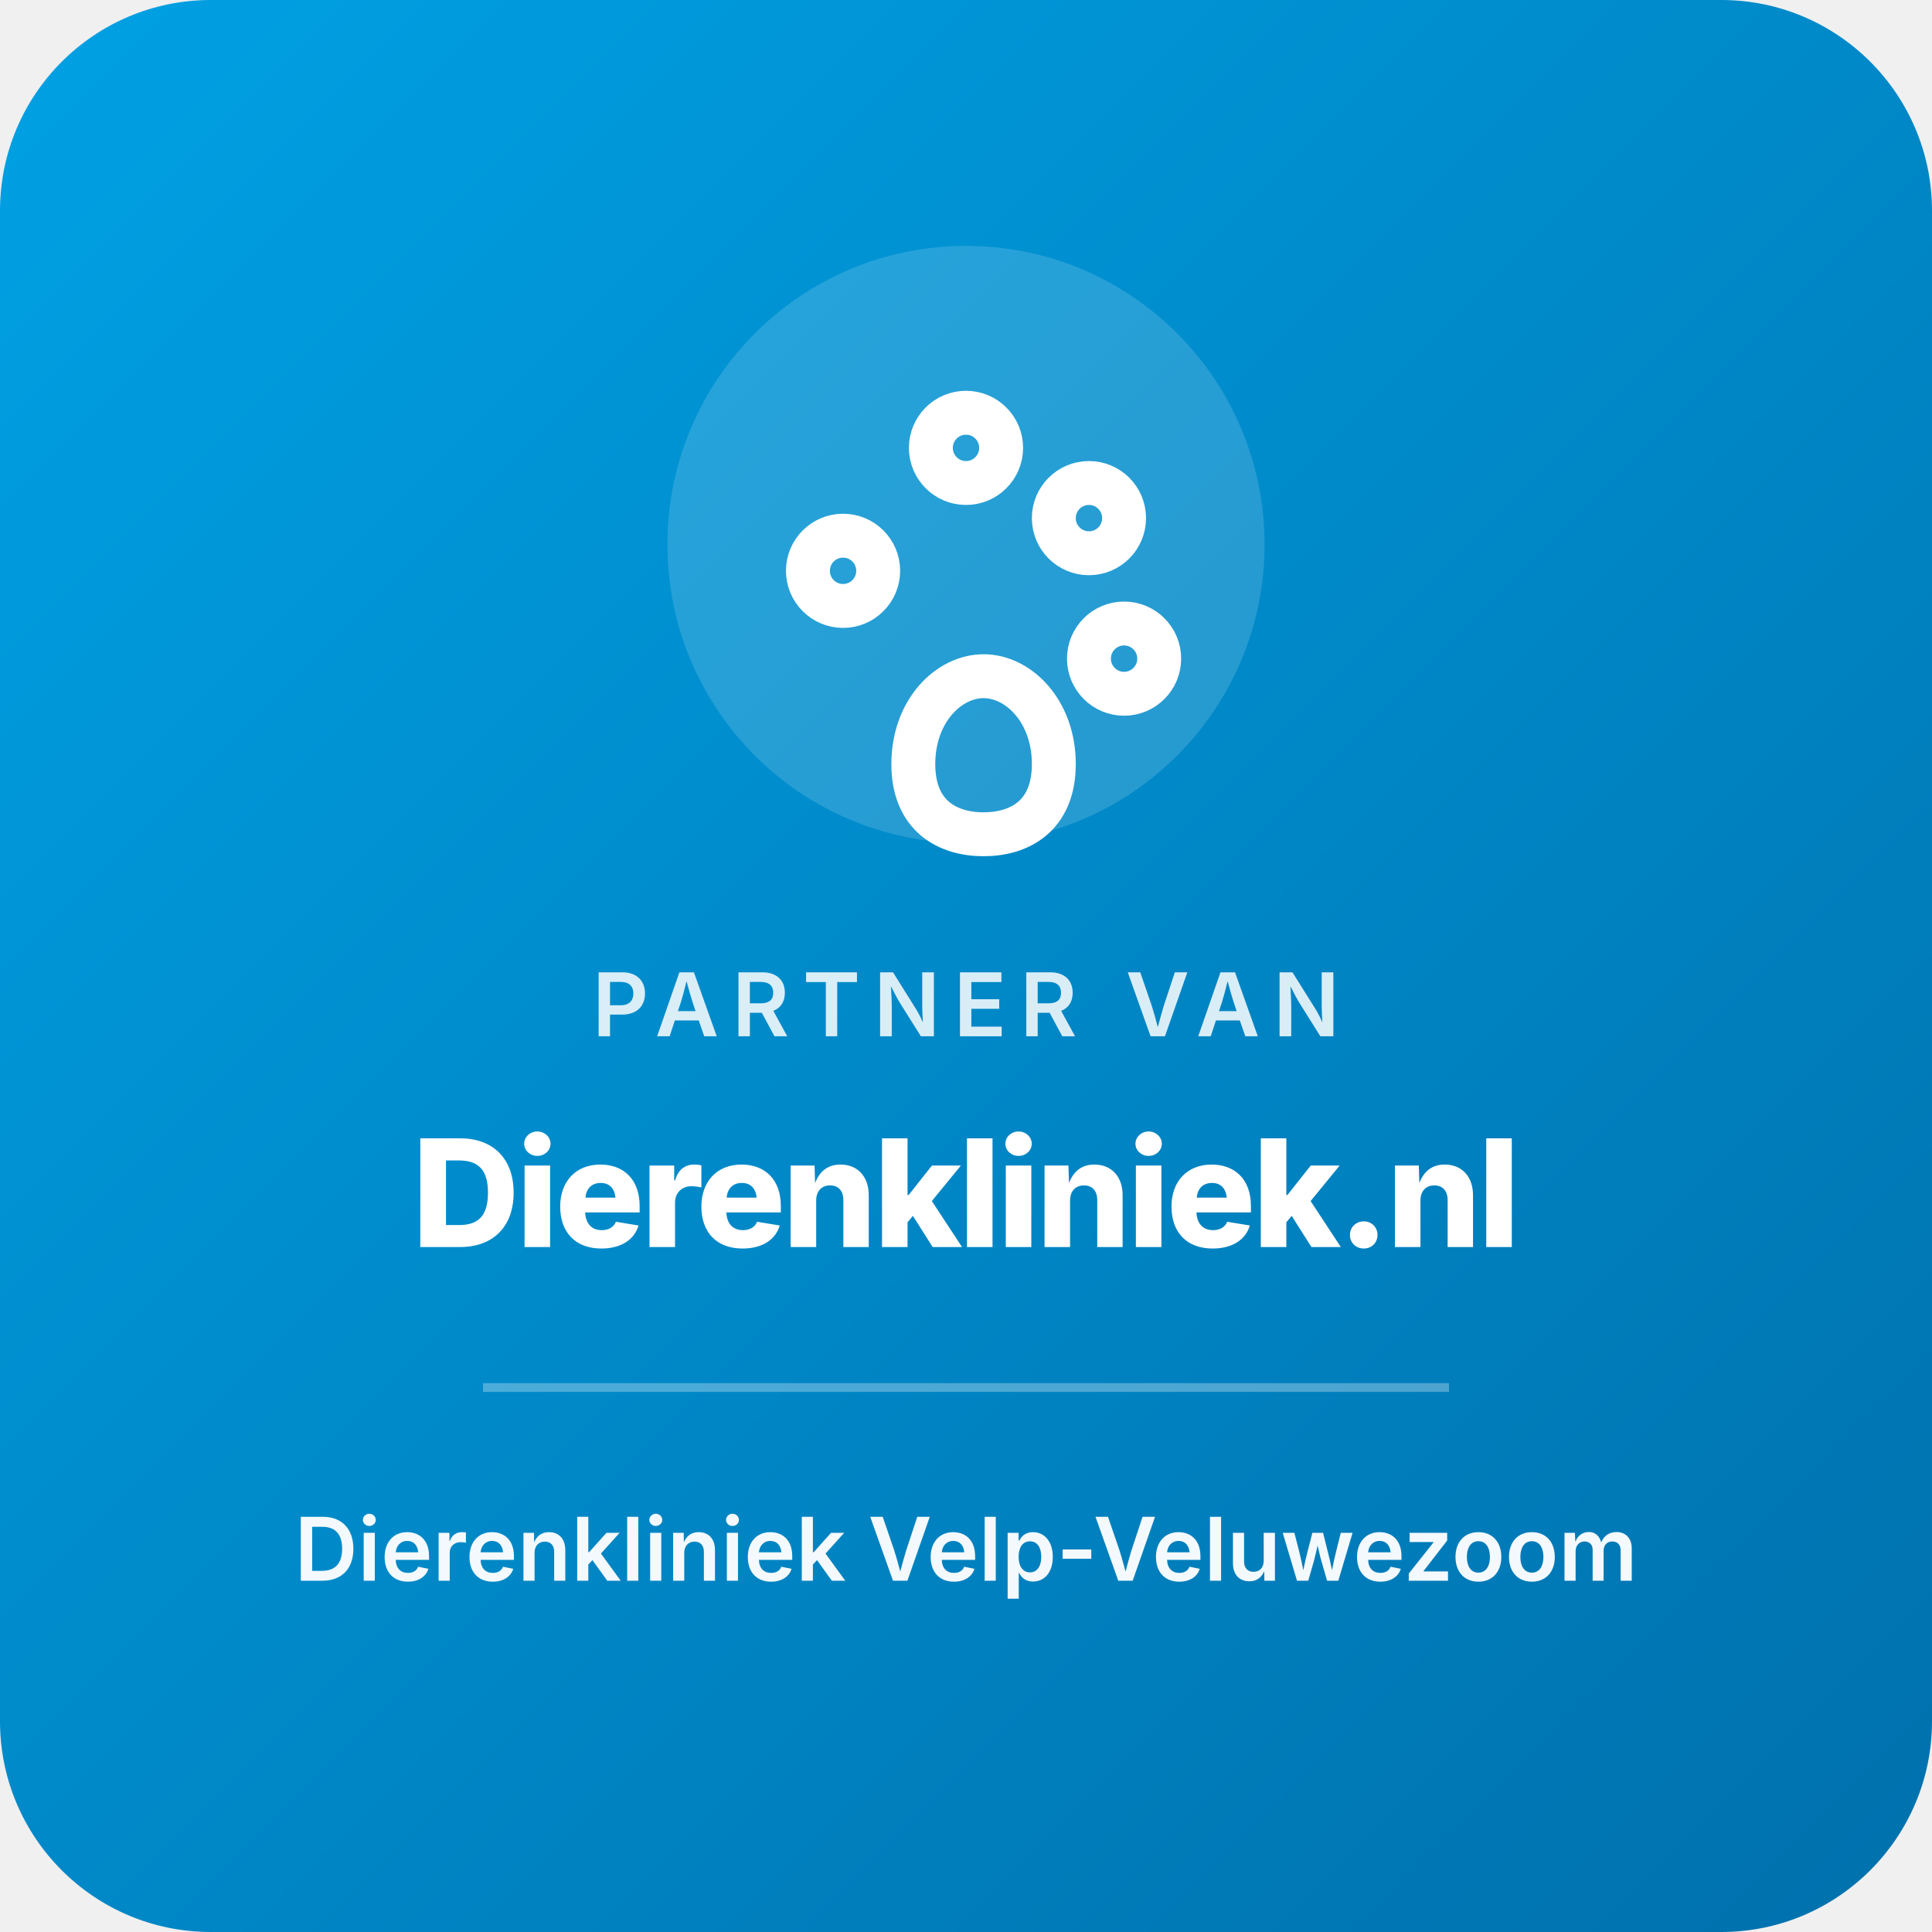
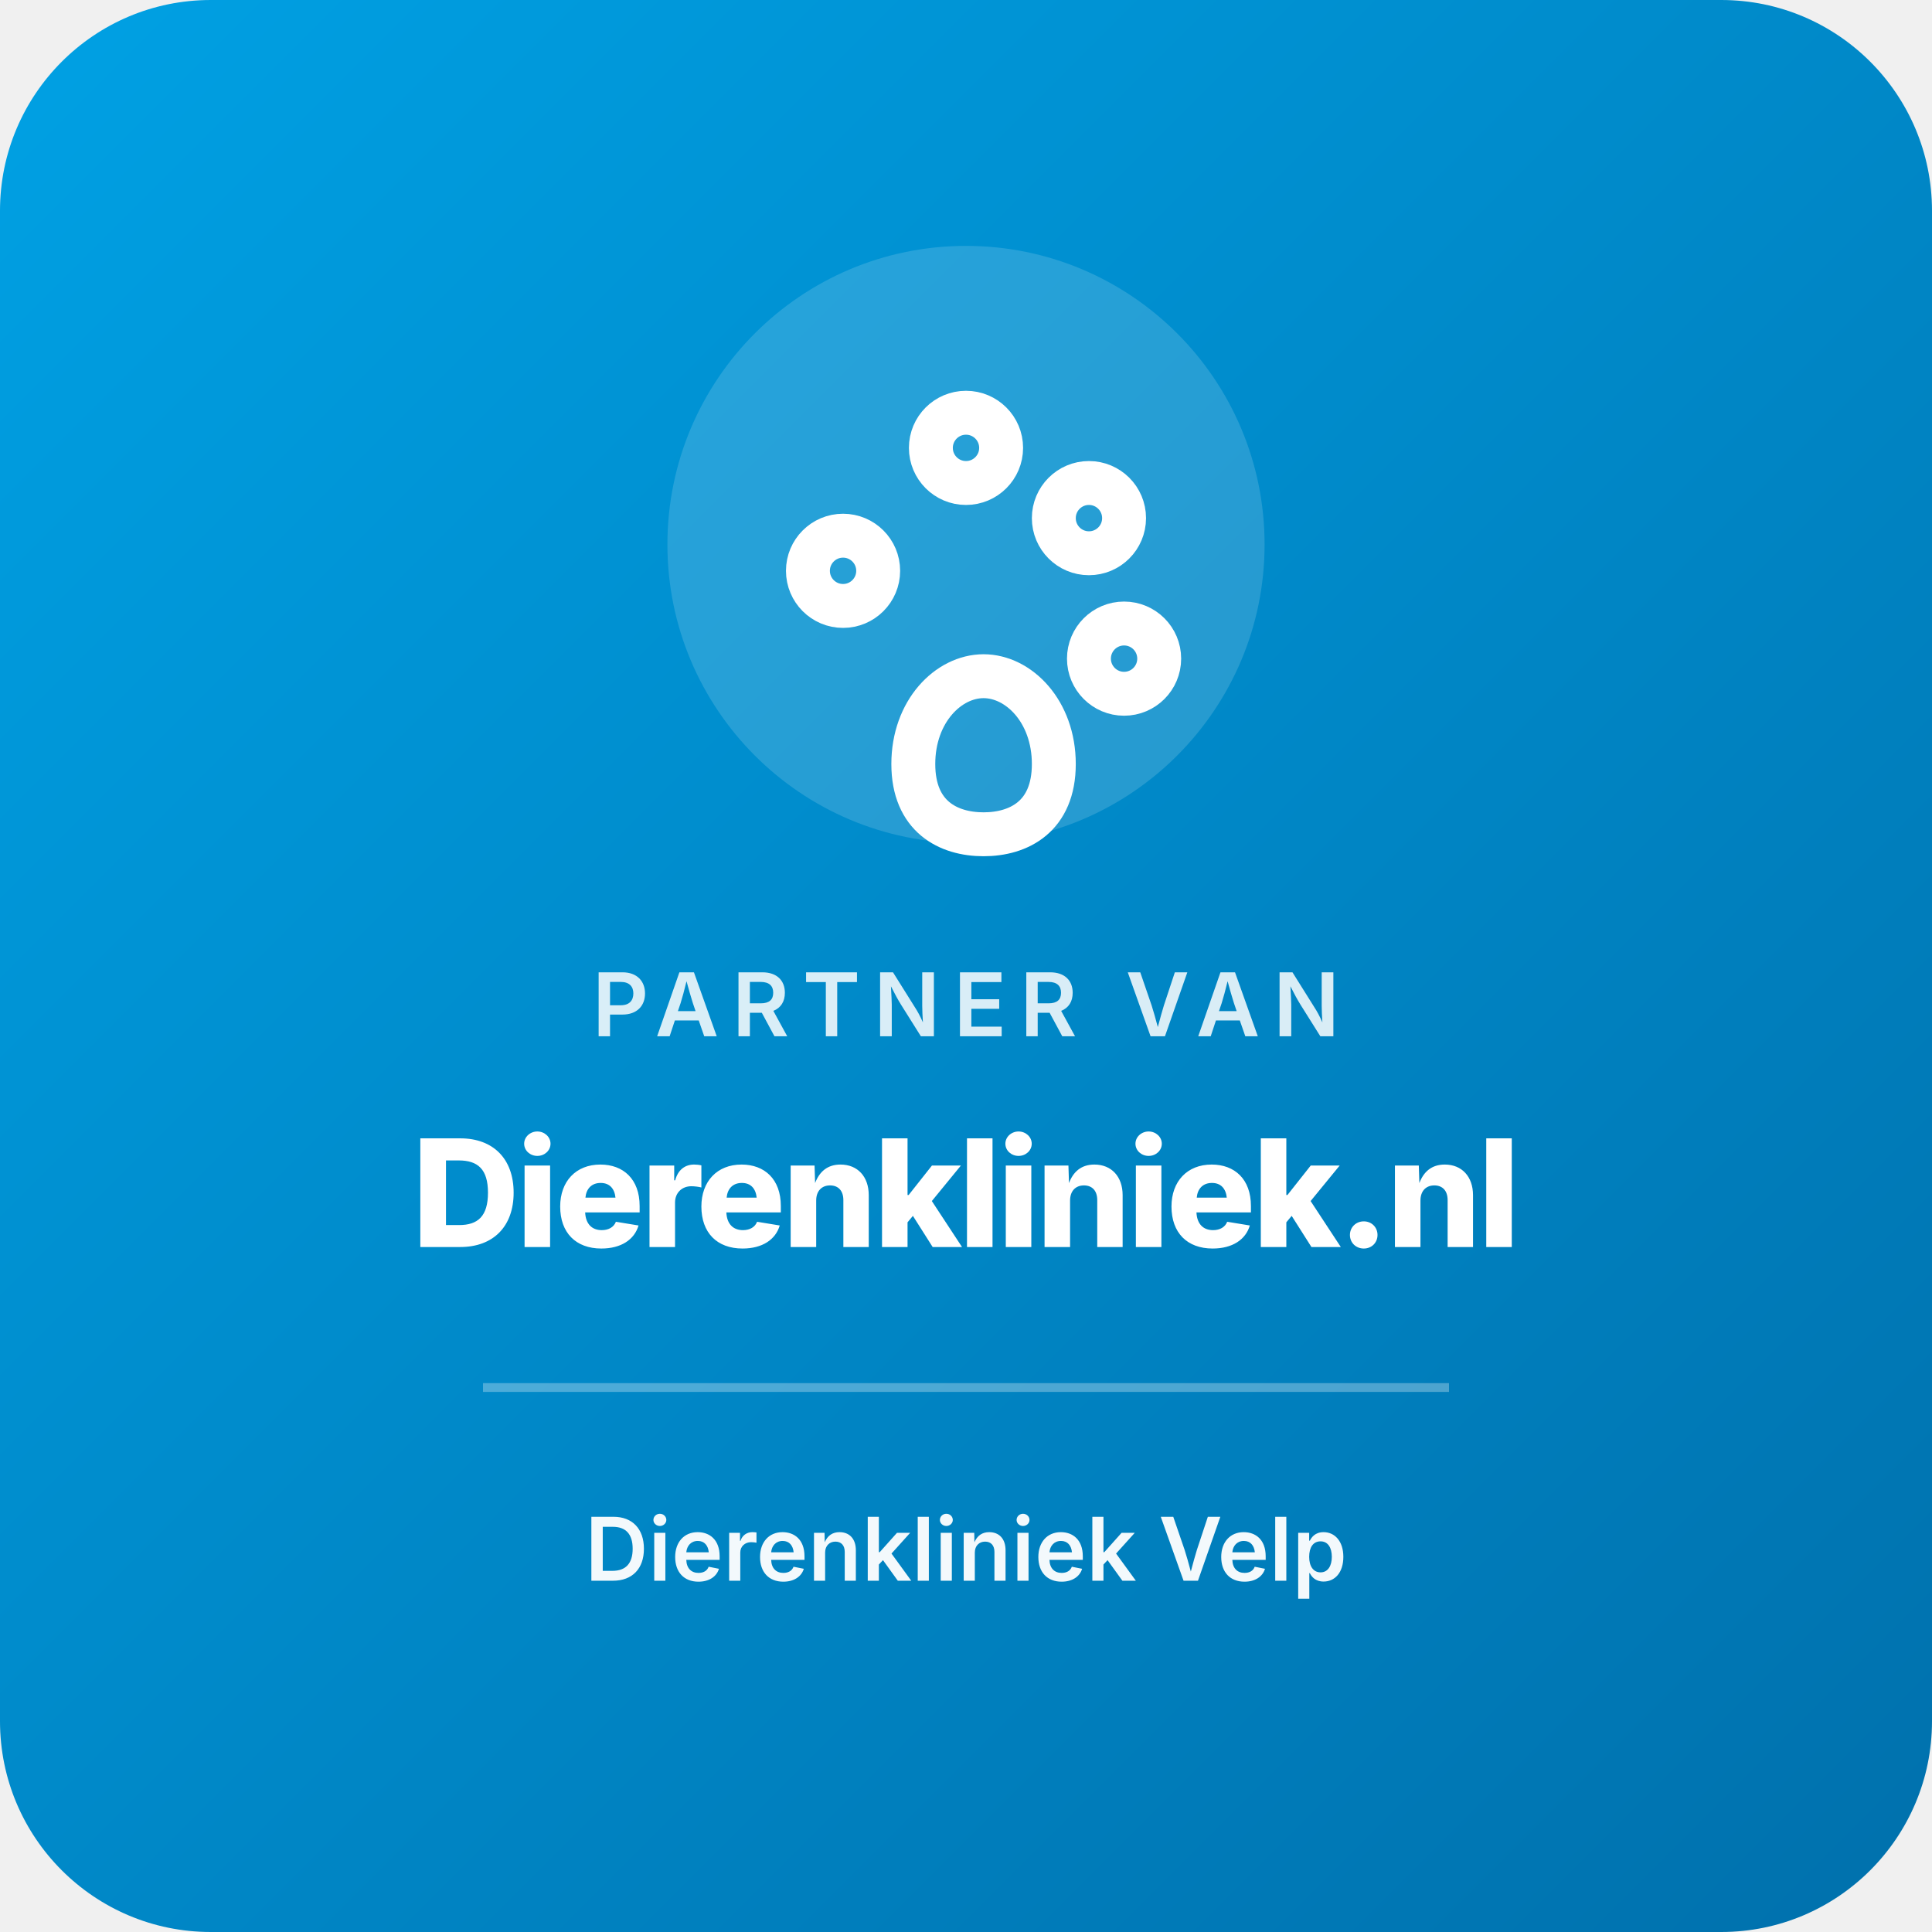
<svg xmlns="http://www.w3.org/2000/svg" width="220" height="220" viewBox="0 0 220 220">
  <defs>
    <linearGradient id="bg" x1="0%" y1="0%" x2="100%" y2="100%">
      <stop offset="0%" stop-color="#00A1E4" />
      <stop offset="100%" stop-color="#0070AC" />
    </linearGradient>
  </defs>
  <rect width="220" height="220" rx="24" fill="url(#bg)" />
  <circle cx="110" cy="62" r="34" fill="white" opacity="0.15" />
  <g transform="translate(88, 43) scale(2.0)" fill="none" stroke="white" stroke-width="2.5" stroke-linecap="round" stroke-linejoin="round">
    <circle cx="11" cy="4" r="2" />
    <circle cx="18" cy="8" r="2" />
    <circle cx="20" cy="16" r="2" />
    <circle cx="4" cy="11" r="2" />
    <path d="M8 22c0-3 2-5 4-5s4 2 4 5-2 4-4 4-4-1-4-4z" />
  </g>
  <text x="110" y="118" text-anchor="middle" fill="white" font-family="-apple-system, BlinkMacSystemFont, Segoe UI, sans-serif" font-size="10" font-weight="600" opacity="0.85" letter-spacing="1.5">PARTNER VAN</text>
  <text x="110" y="142" text-anchor="middle" fill="white" font-family="-apple-system, BlinkMacSystemFont, Segoe UI, sans-serif" font-size="17" font-weight="800" letter-spacing="-0.4">Dierenkliniek.nl</text>
  <line x1="55" y1="158" x2="165" y2="158" stroke="white" stroke-width="1" opacity="0.3" />
-   <text x="110" y="180" text-anchor="middle" fill="white" font-family="-apple-system, BlinkMacSystemFont, Segoe UI, sans-serif" font-size="10" font-weight="600" opacity="0.95">Dierenkliniek Velp-Veluwezoom</text>
+   <text x="110" y="180" text-anchor="middle" fill="white" font-family="-apple-system, BlinkMacSystemFont, Segoe UI, sans-serif" font-size="10" font-weight="600" opacity="0.95">Dierenkliniek Velp</text>
</svg>
